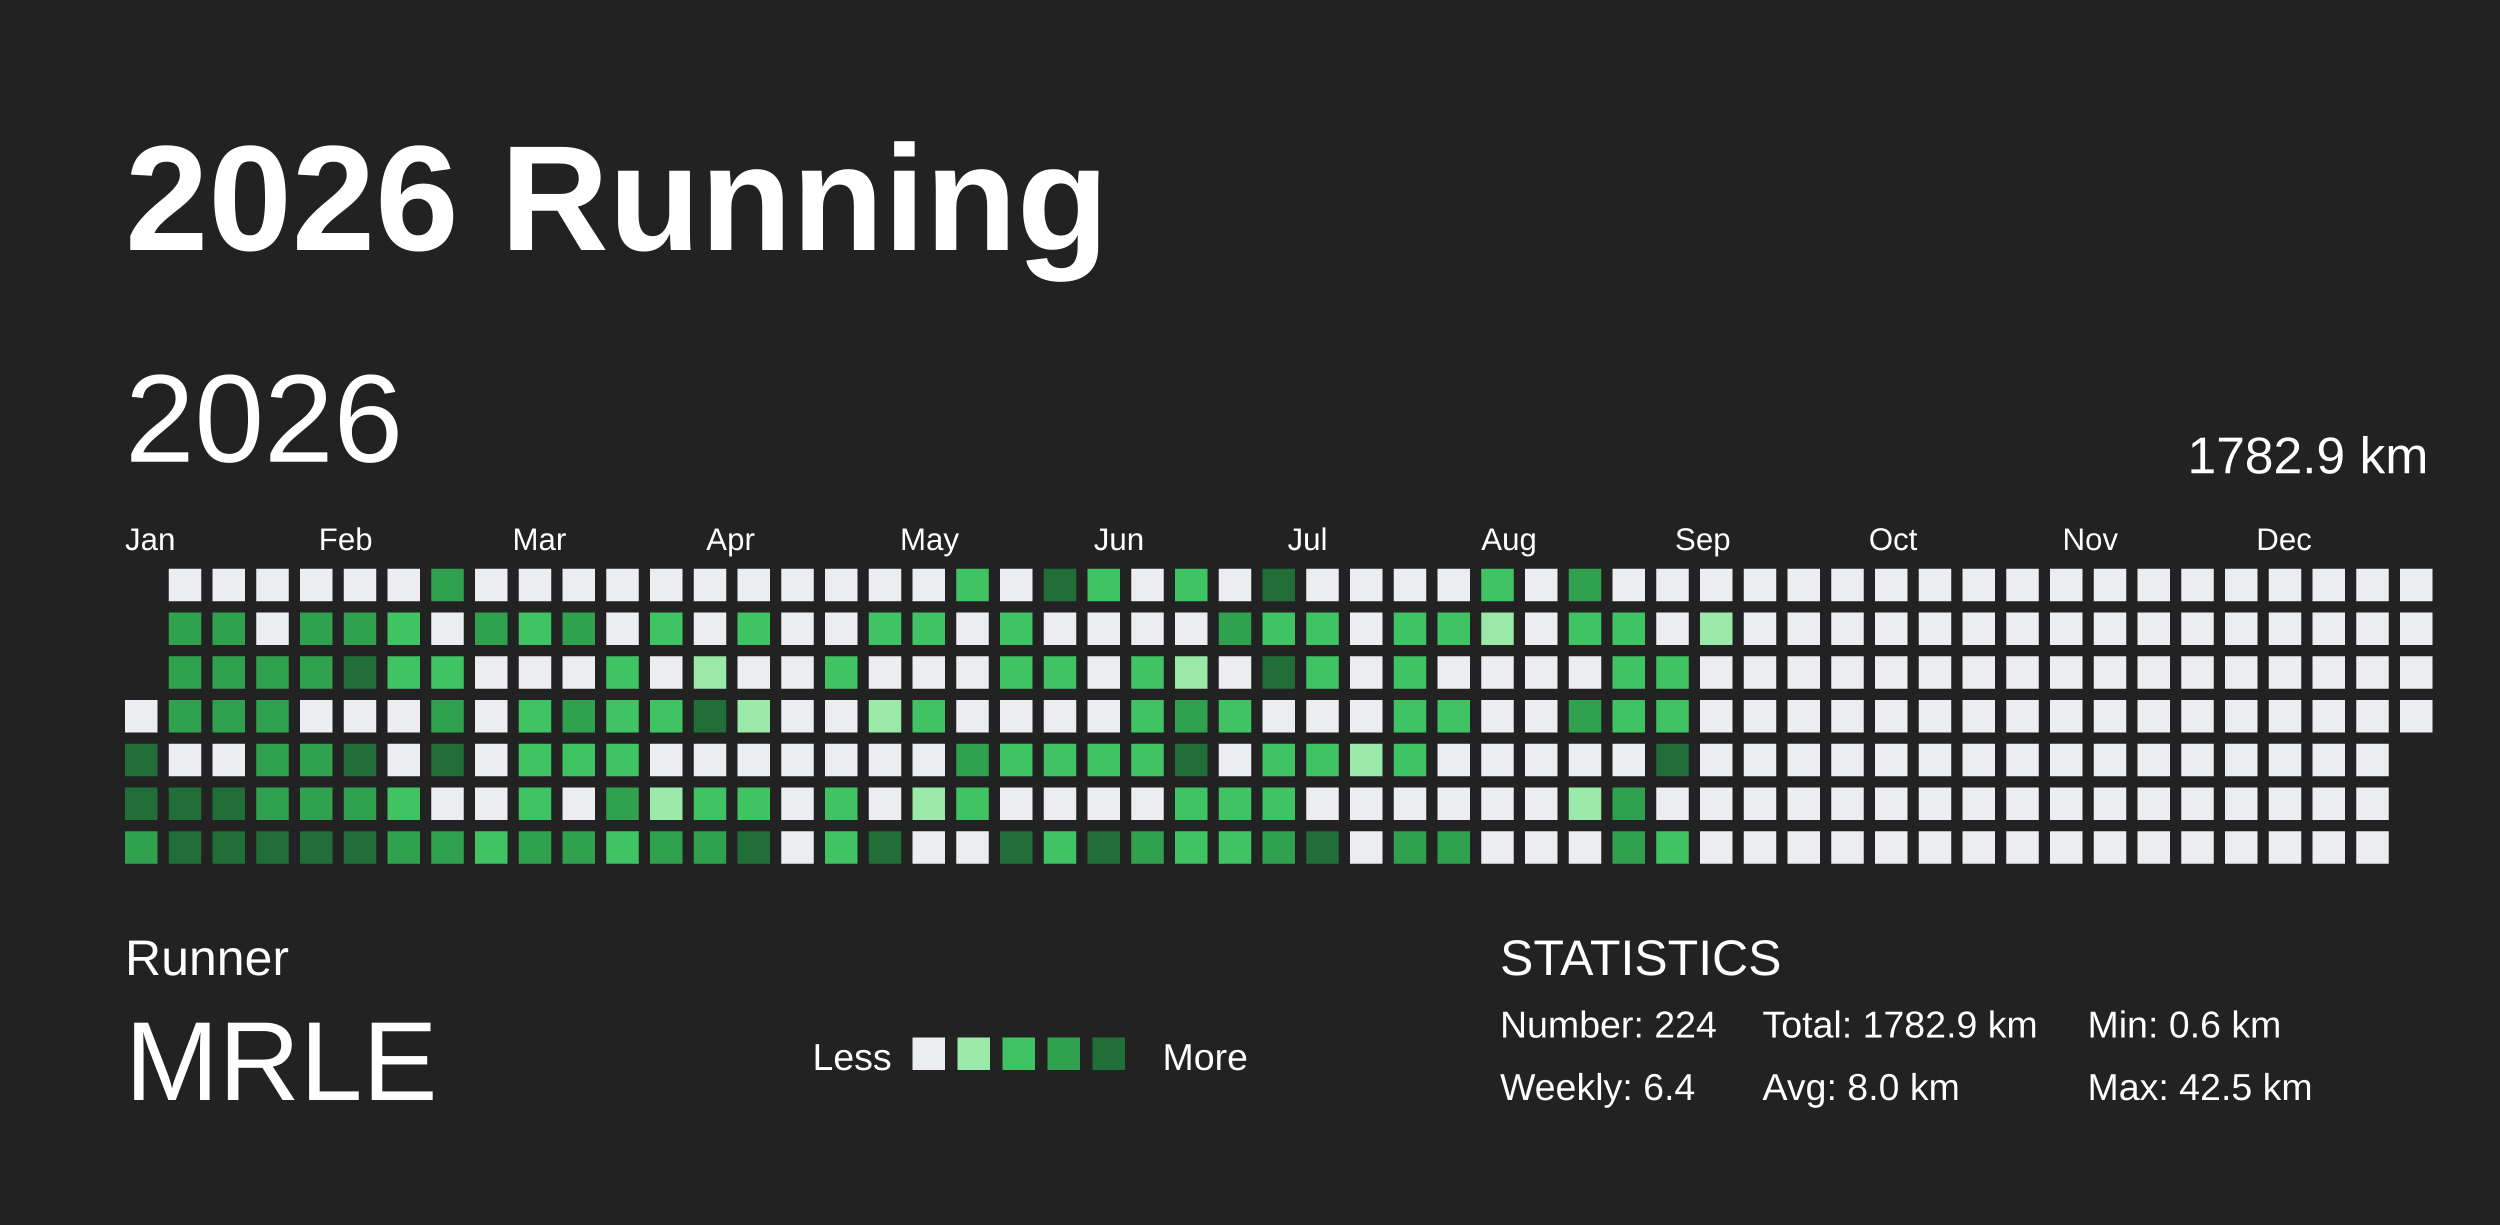
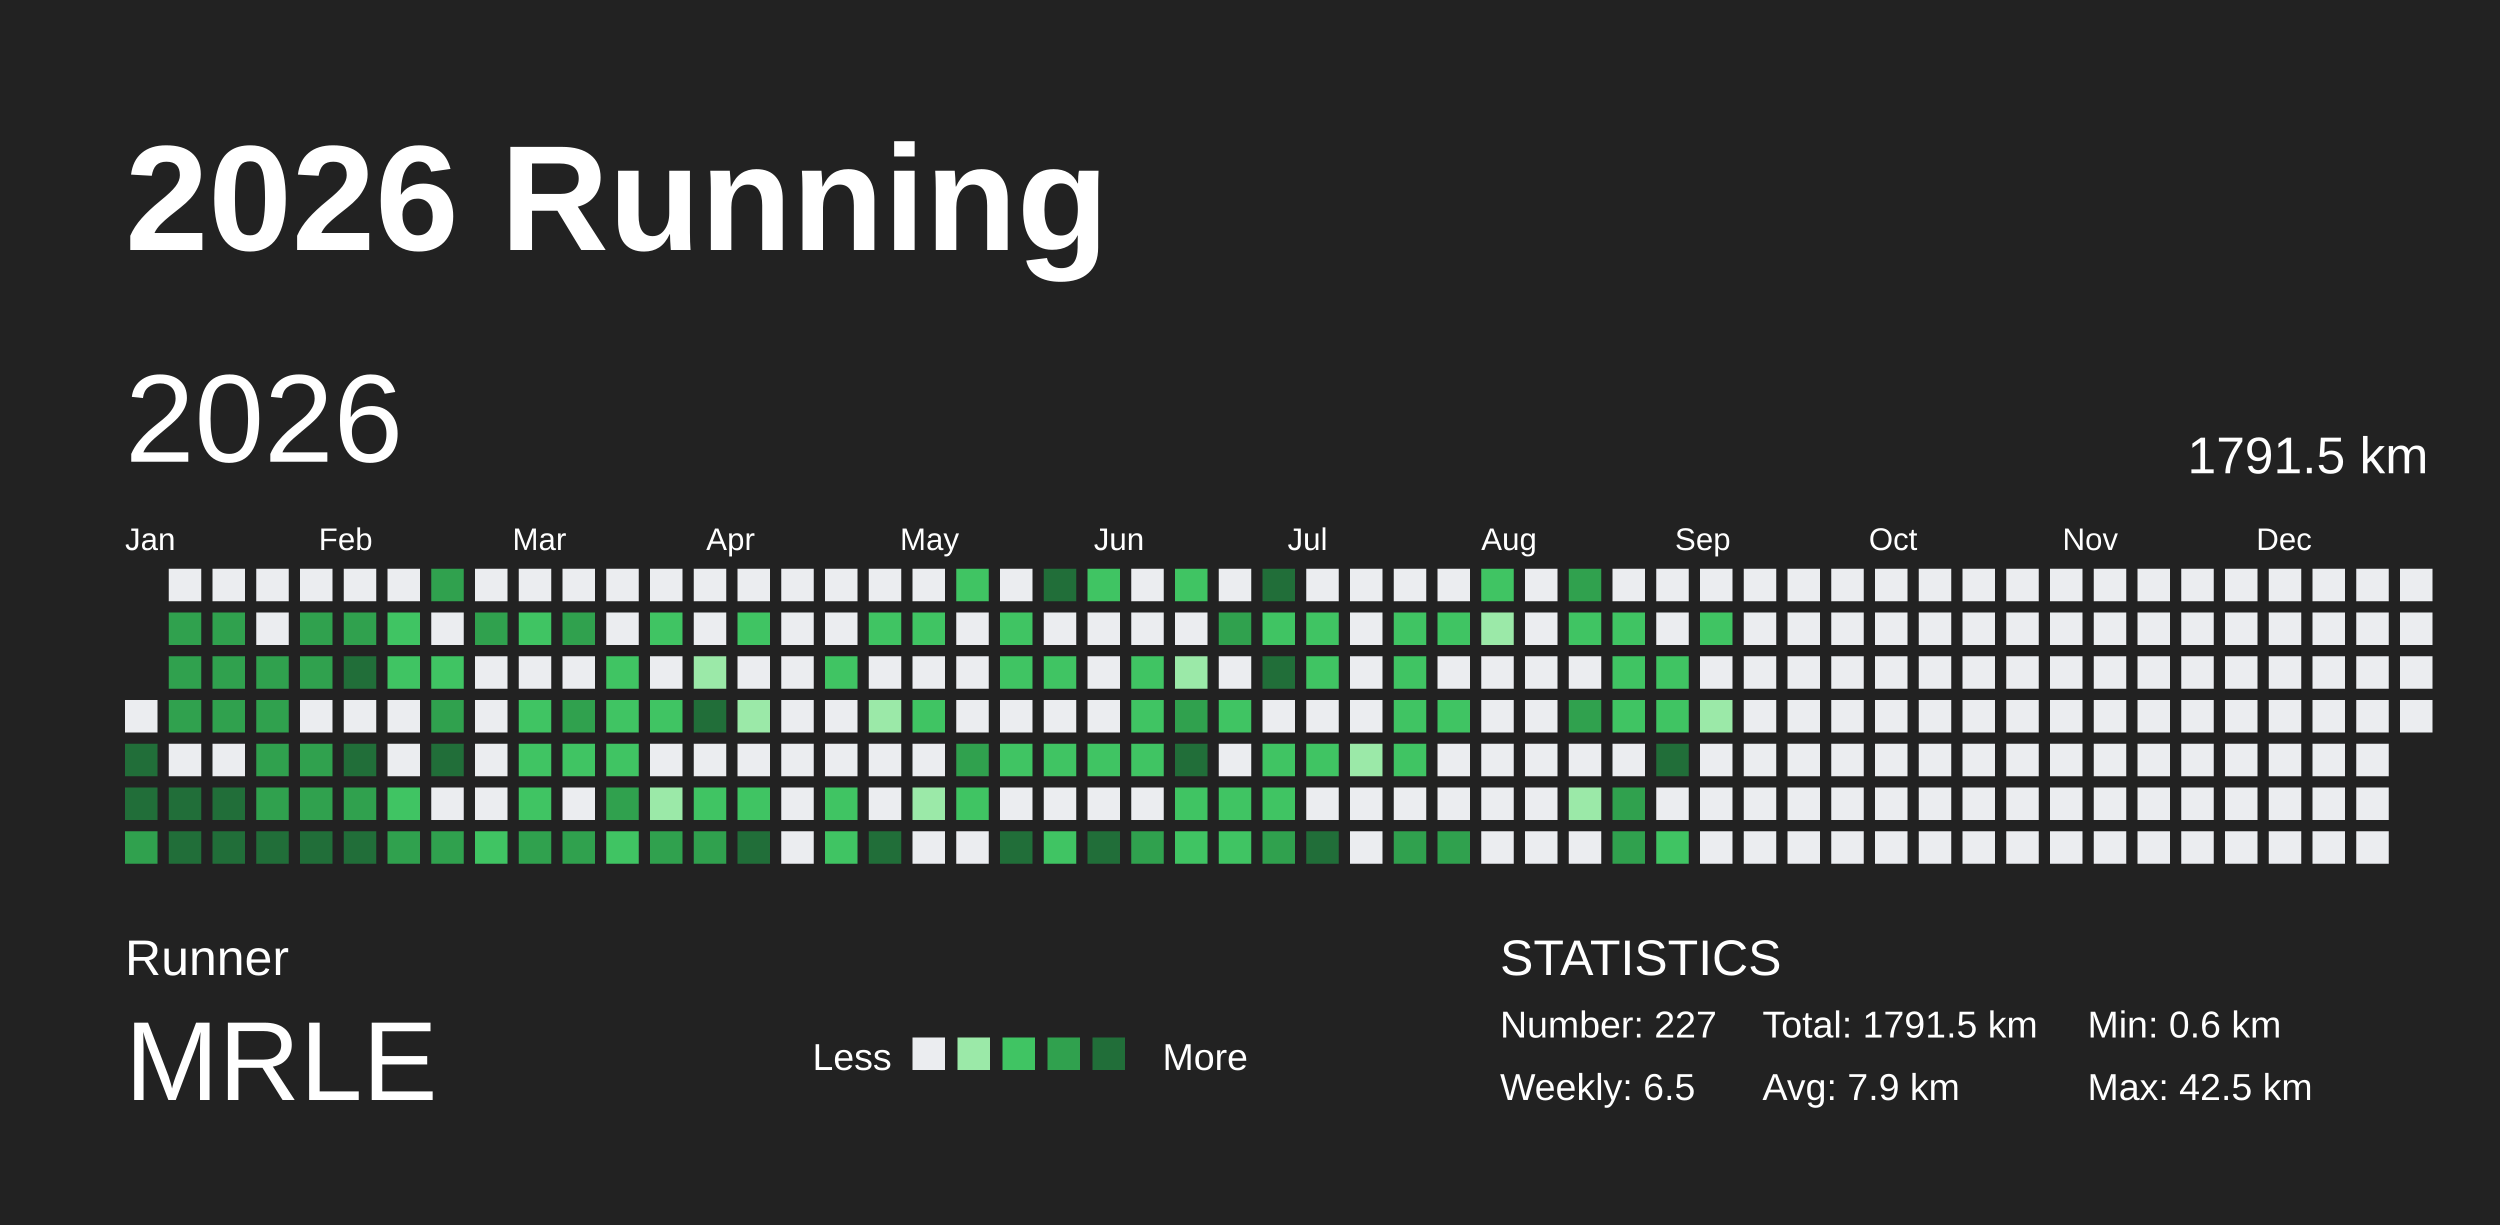
<svg xmlns="http://www.w3.org/2000/svg" baseProfile="full" height="98mm" version="1.1" viewBox="0,0,200,98" width="200mm">
  <defs />
  <rect fill="#222222" height="98" width="200" x="0" y="0" />
  <text fill="#FFFFFF" style="font-size:12px; font-family:Arial; font-weight:bold;" x="10" y="20">2026 Running</text>
  <text fill="#FFFFFF" style="font-size:4px; font-family:Arial" x="10" y="78">Runner</text>
  <text fill="#FFFFFF" style="font-size:9px; font-family:Arial" x="10" y="88">MRLE</text>
  <text fill="#FFFFFF" style="font-size:3px; font-family:Arial" x="65" y="85.6">Less</text>
  <rect fill="#ebedf0" height="2.6" width="2.6" x="73" y="83" />
  <rect fill="#9be9a8" height="2.6" width="2.6" x="76.6" y="83" />
  <rect fill="#40c463" height="2.6" width="2.6" x="80.2" y="83" />
  <rect fill="#30a14e" height="2.6" width="2.6" x="83.8" y="83" />
  <rect fill="#216e39" height="2.6" width="2.6" x="87.4" y="83" />
  <text fill="#FFFFFF" style="font-size:3px; font-family:Arial" x="93" y="85.6">More</text>
  <text fill="#FFFFFF" style="font-size:4px; font-family:Arial" x="120" y="78">STATISTICS</text>
-   <text fill="#FFFFFF" style="font-size:3px; font-family:Arial" x="120" y="83">Number: 224</text>
-   <text fill="#FFFFFF" style="font-size:3px; font-family:Arial" x="120" y="88">Weekly: 6.4</text>
-   <text fill="#FFFFFF" style="font-size:3px; font-family:Arial" x="141" y="83">Total: 1782.9 km</text>
-   <text fill="#FFFFFF" style="font-size:3px; font-family:Arial" x="141" y="88">Avg: 8.0 km</text>
+   <text fill="#FFFFFF" style="font-size:3px; font-family:Arial" x="120" y="83">Number: 227</text>
+   <text fill="#FFFFFF" style="font-size:3px; font-family:Arial" x="120" y="88">Weekly: 6.5</text>
+   <text fill="#FFFFFF" style="font-size:3px; font-family:Arial" x="141" y="83">Total: 1791.5 km</text>
+   <text fill="#FFFFFF" style="font-size:3px; font-family:Arial" x="141" y="88">Avg: 7.9 km</text>
  <text fill="#FFFFFF" style="font-size:3px; font-family:Arial" x="167" y="83">Min: 0.6 km</text>
  <text fill="#FFFFFF" style="font-size:3px; font-family:Arial" x="167" y="88">Max: 42.5 km</text>
  <text dominant-baseline="hanging" fill="#FFFFFF" style="font-size:10.0px; font-family:Arial;" x="10" y="30">2026</text>
-   <text dominant-baseline="hanging" fill="#FFFFFF" style="font-size:4.125px; font-family:Arial;" x="175" y="35">1782.9 km</text>
+   <text dominant-baseline="hanging" fill="#FFFFFF" style="font-size:4.125px; font-family:Arial;" x="175" y="35">1791.5 km</text>
  <text fill="#FFFFFF" style="font-size:2.5px; font-family:Arial" x="10.0" y="44">Jan</text>
  <text fill="#FFFFFF" style="font-size:2.5px; font-family:Arial" x="25.5" y="44">Feb</text>
  <text fill="#FFFFFF" style="font-size:2.5px; font-family:Arial" x="41.0" y="44">Mar</text>
  <text fill="#FFFFFF" style="font-size:2.5px; font-family:Arial" x="56.5" y="44">Apr</text>
  <text fill="#FFFFFF" style="font-size:2.5px; font-family:Arial" x="72.0" y="44">May</text>
  <text fill="#FFFFFF" style="font-size:2.5px; font-family:Arial" x="87.5" y="44">Jun</text>
  <text fill="#FFFFFF" style="font-size:2.5px; font-family:Arial" x="103.0" y="44">Jul</text>
  <text fill="#FFFFFF" style="font-size:2.5px; font-family:Arial" x="118.5" y="44">Aug</text>
  <text fill="#FFFFFF" style="font-size:2.5px; font-family:Arial" x="134.0" y="44">Sep</text>
  <text fill="#FFFFFF" style="font-size:2.5px; font-family:Arial" x="149.5" y="44">Oct</text>
  <text fill="#FFFFFF" style="font-size:2.5px; font-family:Arial" x="165.0" y="44">Nov</text>
  <text fill="#FFFFFF" style="font-size:2.5px; font-family:Arial" x="180.5" y="44">Dec</text>
  <rect fill="#ebedf0" height="2.6" width="2.6" x="10.0" y="56.0" />
  <rect fill="#216e39" height="2.6" width="2.6" x="10.0" y="59.5" />
  <rect fill="#216e39" height="2.6" width="2.6" x="10.0" y="63.0" />
  <rect fill="#30a14e" height="2.6" width="2.6" x="10.0" y="66.5" />
  <rect fill="#ebedf0" height="2.6" width="2.6" x="13.5" y="45.5" />
  <rect fill="#30a14e" height="2.6" width="2.6" x="13.5" y="49.0" />
  <rect fill="#30a14e" height="2.6" width="2.6" x="13.5" y="52.5" />
  <rect fill="#30a14e" height="2.6" width="2.6" x="13.5" y="56.0" />
  <rect fill="#ebedf0" height="2.6" width="2.6" x="13.5" y="59.5" />
  <rect fill="#216e39" height="2.6" width="2.6" x="13.5" y="63.0" />
  <rect fill="#216e39" height="2.6" width="2.6" x="13.5" y="66.5" />
  <rect fill="#ebedf0" height="2.6" width="2.6" x="17.0" y="45.5" />
  <rect fill="#30a14e" height="2.6" width="2.6" x="17.0" y="49.0" />
  <rect fill="#30a14e" height="2.6" width="2.6" x="17.0" y="52.5" />
  <rect fill="#30a14e" height="2.6" width="2.6" x="17.0" y="56.0" />
  <rect fill="#ebedf0" height="2.6" width="2.6" x="17.0" y="59.5" />
  <rect fill="#216e39" height="2.6" width="2.6" x="17.0" y="63.0" />
  <rect fill="#216e39" height="2.6" width="2.6" x="17.0" y="66.5" />
  <rect fill="#ebedf0" height="2.6" width="2.6" x="20.5" y="45.5" />
  <rect fill="#ebedf0" height="2.6" width="2.6" x="20.5" y="49.0" />
  <rect fill="#30a14e" height="2.6" width="2.6" x="20.5" y="52.5" />
  <rect fill="#30a14e" height="2.6" width="2.6" x="20.5" y="56.0" />
  <rect fill="#30a14e" height="2.6" width="2.6" x="20.5" y="59.5" />
  <rect fill="#30a14e" height="2.6" width="2.6" x="20.5" y="63.0" />
  <rect fill="#216e39" height="2.6" width="2.6" x="20.5" y="66.5" />
  <rect fill="#ebedf0" height="2.6" width="2.6" x="24.0" y="45.5" />
  <rect fill="#30a14e" height="2.6" width="2.6" x="24.0" y="49.0" />
  <rect fill="#30a14e" height="2.6" width="2.6" x="24.0" y="52.5" />
  <rect fill="#ebedf0" height="2.6" width="2.6" x="24.0" y="56.0" />
  <rect fill="#30a14e" height="2.6" width="2.6" x="24.0" y="59.5" />
  <rect fill="#30a14e" height="2.6" width="2.6" x="24.0" y="63.0" />
  <rect fill="#216e39" height="2.6" width="2.6" x="24.0" y="66.5" />
  <rect fill="#ebedf0" height="2.6" width="2.6" x="27.5" y="45.5" />
  <rect fill="#30a14e" height="2.6" width="2.6" x="27.5" y="49.0" />
  <rect fill="#216e39" height="2.6" width="2.6" x="27.5" y="52.5" />
  <rect fill="#ebedf0" height="2.6" width="2.6" x="27.5" y="56.0" />
  <rect fill="#216e39" height="2.6" width="2.6" x="27.5" y="59.5" />
  <rect fill="#30a14e" height="2.6" width="2.6" x="27.5" y="63.0" />
  <rect fill="#216e39" height="2.6" width="2.6" x="27.5" y="66.5" />
  <rect fill="#ebedf0" height="2.6" width="2.6" x="31.0" y="45.5" />
  <rect fill="#40c463" height="2.6" width="2.6" x="31.0" y="49.0" />
  <rect fill="#40c463" height="2.6" width="2.6" x="31.0" y="52.5" />
  <rect fill="#ebedf0" height="2.6" width="2.6" x="31.0" y="56.0" />
  <rect fill="#ebedf0" height="2.6" width="2.6" x="31.0" y="59.5" />
  <rect fill="#40c463" height="2.6" width="2.6" x="31.0" y="63.0" />
  <rect fill="#30a14e" height="2.6" width="2.6" x="31.0" y="66.5" />
  <rect fill="#30a14e" height="2.6" width="2.6" x="34.5" y="45.5" />
  <rect fill="#ebedf0" height="2.6" width="2.6" x="34.5" y="49.0" />
  <rect fill="#40c463" height="2.6" width="2.6" x="34.5" y="52.5" />
  <rect fill="#30a14e" height="2.6" width="2.6" x="34.5" y="56.0" />
  <rect fill="#216e39" height="2.6" width="2.6" x="34.5" y="59.5" />
  <rect fill="#ebedf0" height="2.6" width="2.6" x="34.5" y="63.0" />
  <rect fill="#30a14e" height="2.6" width="2.6" x="34.5" y="66.5" />
  <rect fill="#ebedf0" height="2.6" width="2.6" x="38.0" y="45.5" />
  <rect fill="#30a14e" height="2.6" width="2.6" x="38.0" y="49.0" />
  <rect fill="#ebedf0" height="2.6" width="2.6" x="38.0" y="52.5" />
  <rect fill="#ebedf0" height="2.6" width="2.6" x="38.0" y="56.0" />
  <rect fill="#ebedf0" height="2.6" width="2.6" x="38.0" y="59.5" />
  <rect fill="#ebedf0" height="2.6" width="2.6" x="38.0" y="63.0" />
  <rect fill="#40c463" height="2.6" width="2.6" x="38.0" y="66.5" />
  <rect fill="#ebedf0" height="2.6" width="2.6" x="41.5" y="45.5" />
  <rect fill="#40c463" height="2.6" width="2.6" x="41.5" y="49.0" />
  <rect fill="#ebedf0" height="2.6" width="2.6" x="41.5" y="52.5" />
  <rect fill="#40c463" height="2.6" width="2.6" x="41.5" y="56.0" />
  <rect fill="#40c463" height="2.6" width="2.6" x="41.5" y="59.5" />
  <rect fill="#40c463" height="2.6" width="2.6" x="41.5" y="63.0" />
  <rect fill="#30a14e" height="2.6" width="2.6" x="41.5" y="66.5" />
  <rect fill="#ebedf0" height="2.6" width="2.6" x="45.0" y="45.5" />
  <rect fill="#30a14e" height="2.6" width="2.6" x="45.0" y="49.0" />
  <rect fill="#ebedf0" height="2.6" width="2.6" x="45.0" y="52.5" />
  <rect fill="#30a14e" height="2.6" width="2.6" x="45.0" y="56.0" />
  <rect fill="#40c463" height="2.6" width="2.6" x="45.0" y="59.5" />
  <rect fill="#ebedf0" height="2.6" width="2.6" x="45.0" y="63.0" />
  <rect fill="#30a14e" height="2.6" width="2.6" x="45.0" y="66.5" />
  <rect fill="#ebedf0" height="2.6" width="2.6" x="48.5" y="45.5" />
  <rect fill="#ebedf0" height="2.6" width="2.6" x="48.5" y="49.0" />
  <rect fill="#40c463" height="2.6" width="2.6" x="48.5" y="52.5" />
  <rect fill="#40c463" height="2.6" width="2.6" x="48.5" y="56.0" />
  <rect fill="#40c463" height="2.6" width="2.6" x="48.5" y="59.5" />
  <rect fill="#30a14e" height="2.6" width="2.6" x="48.5" y="63.0" />
  <rect fill="#40c463" height="2.6" width="2.6" x="48.5" y="66.5" />
  <rect fill="#ebedf0" height="2.6" width="2.6" x="52.0" y="45.5" />
  <rect fill="#40c463" height="2.6" width="2.6" x="52.0" y="49.0" />
  <rect fill="#ebedf0" height="2.6" width="2.6" x="52.0" y="52.5" />
  <rect fill="#40c463" height="2.6" width="2.6" x="52.0" y="56.0" />
  <rect fill="#ebedf0" height="2.6" width="2.6" x="52.0" y="59.5" />
  <rect fill="#9be9a8" height="2.6" width="2.6" x="52.0" y="63.0" />
  <rect fill="#30a14e" height="2.6" width="2.6" x="52.0" y="66.5" />
  <rect fill="#ebedf0" height="2.6" width="2.6" x="55.5" y="45.5" />
  <rect fill="#ebedf0" height="2.6" width="2.6" x="55.5" y="49.0" />
  <rect fill="#9be9a8" height="2.6" width="2.6" x="55.5" y="52.5" />
  <rect fill="#216e39" height="2.6" width="2.6" x="55.5" y="56.0" />
  <rect fill="#ebedf0" height="2.6" width="2.6" x="55.5" y="59.5" />
  <rect fill="#40c463" height="2.6" width="2.6" x="55.5" y="63.0" />
  <rect fill="#30a14e" height="2.6" width="2.6" x="55.5" y="66.5" />
  <rect fill="#ebedf0" height="2.6" width="2.6" x="59.0" y="45.5" />
  <rect fill="#40c463" height="2.6" width="2.6" x="59.0" y="49.0" />
  <rect fill="#ebedf0" height="2.6" width="2.6" x="59.0" y="52.5" />
  <rect fill="#9be9a8" height="2.6" width="2.6" x="59.0" y="56.0" />
  <rect fill="#ebedf0" height="2.6" width="2.6" x="59.0" y="59.5" />
  <rect fill="#40c463" height="2.6" width="2.6" x="59.0" y="63.0" />
  <rect fill="#216e39" height="2.6" width="2.6" x="59.0" y="66.5" />
  <rect fill="#ebedf0" height="2.6" width="2.6" x="62.5" y="45.5" />
  <rect fill="#ebedf0" height="2.6" width="2.6" x="62.5" y="49.0" />
  <rect fill="#ebedf0" height="2.6" width="2.6" x="62.5" y="52.5" />
  <rect fill="#ebedf0" height="2.6" width="2.6" x="62.5" y="56.0" />
  <rect fill="#ebedf0" height="2.6" width="2.6" x="62.5" y="59.5" />
  <rect fill="#ebedf0" height="2.6" width="2.6" x="62.5" y="63.0" />
  <rect fill="#ebedf0" height="2.6" width="2.6" x="62.5" y="66.5" />
  <rect fill="#ebedf0" height="2.6" width="2.6" x="66.0" y="45.5" />
  <rect fill="#ebedf0" height="2.6" width="2.6" x="66.0" y="49.0" />
  <rect fill="#40c463" height="2.6" width="2.6" x="66.0" y="52.5" />
  <rect fill="#ebedf0" height="2.6" width="2.6" x="66.0" y="56.0" />
  <rect fill="#ebedf0" height="2.6" width="2.6" x="66.0" y="59.5" />
  <rect fill="#40c463" height="2.6" width="2.6" x="66.0" y="63.0" />
  <rect fill="#40c463" height="2.6" width="2.6" x="66.0" y="66.5" />
  <rect fill="#ebedf0" height="2.6" width="2.6" x="69.5" y="45.5" />
  <rect fill="#40c463" height="2.6" width="2.6" x="69.5" y="49.0" />
  <rect fill="#ebedf0" height="2.6" width="2.6" x="69.5" y="52.5" />
  <rect fill="#9be9a8" height="2.6" width="2.6" x="69.5" y="56.0" />
  <rect fill="#ebedf0" height="2.6" width="2.6" x="69.5" y="59.5" />
  <rect fill="#ebedf0" height="2.6" width="2.6" x="69.5" y="63.0" />
  <rect fill="#216e39" height="2.6" width="2.6" x="69.5" y="66.5" />
  <rect fill="#ebedf0" height="2.6" width="2.6" x="73.0" y="45.5" />
  <rect fill="#40c463" height="2.6" width="2.6" x="73.0" y="49.0" />
  <rect fill="#ebedf0" height="2.6" width="2.6" x="73.0" y="52.5" />
  <rect fill="#40c463" height="2.6" width="2.6" x="73.0" y="56.0" />
  <rect fill="#ebedf0" height="2.6" width="2.6" x="73.0" y="59.5" />
  <rect fill="#9be9a8" height="2.6" width="2.6" x="73.0" y="63.0" />
  <rect fill="#ebedf0" height="2.6" width="2.6" x="73.0" y="66.5" />
  <rect fill="#40c463" height="2.6" width="2.6" x="76.5" y="45.5" />
  <rect fill="#ebedf0" height="2.6" width="2.6" x="76.5" y="49.0" />
  <rect fill="#ebedf0" height="2.6" width="2.6" x="76.5" y="52.5" />
  <rect fill="#ebedf0" height="2.6" width="2.6" x="76.5" y="56.0" />
  <rect fill="#30a14e" height="2.6" width="2.6" x="76.5" y="59.5" />
  <rect fill="#40c463" height="2.6" width="2.6" x="76.5" y="63.0" />
  <rect fill="#ebedf0" height="2.6" width="2.6" x="76.5" y="66.5" />
  <rect fill="#ebedf0" height="2.6" width="2.6" x="80.0" y="45.5" />
  <rect fill="#40c463" height="2.6" width="2.6" x="80.0" y="49.0" />
  <rect fill="#40c463" height="2.6" width="2.6" x="80.0" y="52.5" />
  <rect fill="#ebedf0" height="2.6" width="2.6" x="80.0" y="56.0" />
  <rect fill="#40c463" height="2.6" width="2.6" x="80.0" y="59.5" />
  <rect fill="#ebedf0" height="2.6" width="2.6" x="80.0" y="63.0" />
  <rect fill="#216e39" height="2.6" width="2.6" x="80.0" y="66.5" />
  <rect fill="#216e39" height="2.6" width="2.6" x="83.5" y="45.5" />
  <rect fill="#ebedf0" height="2.6" width="2.6" x="83.5" y="49.0" />
  <rect fill="#40c463" height="2.6" width="2.6" x="83.5" y="52.5" />
  <rect fill="#ebedf0" height="2.6" width="2.6" x="83.5" y="56.0" />
  <rect fill="#40c463" height="2.6" width="2.6" x="83.5" y="59.5" />
  <rect fill="#ebedf0" height="2.6" width="2.6" x="83.5" y="63.0" />
  <rect fill="#40c463" height="2.6" width="2.6" x="83.5" y="66.5" />
  <rect fill="#40c463" height="2.6" width="2.6" x="87.0" y="45.5" />
  <rect fill="#ebedf0" height="2.6" width="2.6" x="87.0" y="49.0" />
  <rect fill="#ebedf0" height="2.6" width="2.6" x="87.0" y="52.5" />
  <rect fill="#ebedf0" height="2.6" width="2.6" x="87.0" y="56.0" />
  <rect fill="#40c463" height="2.6" width="2.6" x="87.0" y="59.5" />
  <rect fill="#ebedf0" height="2.6" width="2.6" x="87.0" y="63.0" />
  <rect fill="#216e39" height="2.6" width="2.6" x="87.0" y="66.5" />
  <rect fill="#ebedf0" height="2.6" width="2.6" x="90.5" y="45.5" />
  <rect fill="#ebedf0" height="2.6" width="2.6" x="90.5" y="49.0" />
  <rect fill="#40c463" height="2.6" width="2.6" x="90.5" y="52.5" />
  <rect fill="#40c463" height="2.6" width="2.6" x="90.5" y="56.0" />
  <rect fill="#40c463" height="2.6" width="2.6" x="90.5" y="59.5" />
  <rect fill="#ebedf0" height="2.6" width="2.6" x="90.5" y="63.0" />
  <rect fill="#30a14e" height="2.6" width="2.6" x="90.5" y="66.5" />
  <rect fill="#40c463" height="2.6" width="2.6" x="94.0" y="45.5" />
  <rect fill="#ebedf0" height="2.6" width="2.6" x="94.0" y="49.0" />
  <rect fill="#9be9a8" height="2.6" width="2.6" x="94.0" y="52.5" />
  <rect fill="#30a14e" height="2.6" width="2.6" x="94.0" y="56.0" />
  <rect fill="#216e39" height="2.6" width="2.6" x="94.0" y="59.5" />
  <rect fill="#40c463" height="2.6" width="2.6" x="94.0" y="63.0" />
  <rect fill="#40c463" height="2.6" width="2.6" x="94.0" y="66.5" />
  <rect fill="#ebedf0" height="2.6" width="2.6" x="97.5" y="45.5" />
  <rect fill="#30a14e" height="2.6" width="2.6" x="97.5" y="49.0" />
  <rect fill="#ebedf0" height="2.6" width="2.6" x="97.5" y="52.5" />
  <rect fill="#40c463" height="2.6" width="2.6" x="97.5" y="56.0" />
  <rect fill="#ebedf0" height="2.6" width="2.6" x="97.5" y="59.5" />
  <rect fill="#40c463" height="2.6" width="2.6" x="97.5" y="63.0" />
  <rect fill="#40c463" height="2.6" width="2.6" x="97.5" y="66.5" />
  <rect fill="#216e39" height="2.6" width="2.6" x="101.0" y="45.5" />
  <rect fill="#40c463" height="2.6" width="2.6" x="101.0" y="49.0" />
  <rect fill="#216e39" height="2.6" width="2.6" x="101.0" y="52.5" />
  <rect fill="#ebedf0" height="2.6" width="2.6" x="101.0" y="56.0" />
  <rect fill="#40c463" height="2.6" width="2.6" x="101.0" y="59.5" />
  <rect fill="#40c463" height="2.6" width="2.6" x="101.0" y="63.0" />
  <rect fill="#30a14e" height="2.6" width="2.6" x="101.0" y="66.5" />
  <rect fill="#ebedf0" height="2.6" width="2.6" x="104.5" y="45.5" />
  <rect fill="#40c463" height="2.6" width="2.6" x="104.5" y="49.0" />
  <rect fill="#40c463" height="2.6" width="2.6" x="104.5" y="52.5" />
  <rect fill="#ebedf0" height="2.6" width="2.6" x="104.5" y="56.0" />
  <rect fill="#40c463" height="2.6" width="2.6" x="104.5" y="59.5" />
  <rect fill="#ebedf0" height="2.6" width="2.6" x="104.5" y="63.0" />
  <rect fill="#216e39" height="2.6" width="2.6" x="104.5" y="66.5" />
  <rect fill="#ebedf0" height="2.6" width="2.6" x="108.0" y="45.5" />
  <rect fill="#ebedf0" height="2.6" width="2.6" x="108.0" y="49.0" />
  <rect fill="#ebedf0" height="2.6" width="2.6" x="108.0" y="52.5" />
  <rect fill="#ebedf0" height="2.6" width="2.6" x="108.0" y="56.0" />
  <rect fill="#9be9a8" height="2.6" width="2.6" x="108.0" y="59.5" />
  <rect fill="#ebedf0" height="2.6" width="2.6" x="108.0" y="63.0" />
  <rect fill="#ebedf0" height="2.6" width="2.6" x="108.0" y="66.5" />
  <rect fill="#ebedf0" height="2.6" width="2.6" x="111.5" y="45.5" />
  <rect fill="#40c463" height="2.6" width="2.6" x="111.5" y="49.0" />
  <rect fill="#40c463" height="2.6" width="2.6" x="111.5" y="52.5" />
  <rect fill="#40c463" height="2.6" width="2.6" x="111.5" y="56.0" />
  <rect fill="#40c463" height="2.6" width="2.6" x="111.5" y="59.5" />
  <rect fill="#ebedf0" height="2.6" width="2.6" x="111.5" y="63.0" />
  <rect fill="#30a14e" height="2.6" width="2.6" x="111.5" y="66.5" />
  <rect fill="#ebedf0" height="2.6" width="2.6" x="115.0" y="45.5" />
  <rect fill="#40c463" height="2.6" width="2.6" x="115.0" y="49.0" />
  <rect fill="#ebedf0" height="2.6" width="2.6" x="115.0" y="52.5" />
  <rect fill="#40c463" height="2.6" width="2.6" x="115.0" y="56.0" />
  <rect fill="#ebedf0" height="2.6" width="2.6" x="115.0" y="59.5" />
  <rect fill="#ebedf0" height="2.6" width="2.6" x="115.0" y="63.0" />
  <rect fill="#30a14e" height="2.6" width="2.6" x="115.0" y="66.5" />
  <rect fill="#40c463" height="2.6" width="2.6" x="118.5" y="45.5" />
  <rect fill="#9be9a8" height="2.6" width="2.6" x="118.5" y="49.0" />
  <rect fill="#ebedf0" height="2.6" width="2.6" x="118.5" y="52.5" />
  <rect fill="#ebedf0" height="2.6" width="2.6" x="118.5" y="56.0" />
  <rect fill="#ebedf0" height="2.6" width="2.6" x="118.5" y="59.5" />
  <rect fill="#ebedf0" height="2.6" width="2.6" x="118.5" y="63.0" />
  <rect fill="#ebedf0" height="2.6" width="2.6" x="118.5" y="66.5" />
  <rect fill="#ebedf0" height="2.6" width="2.6" x="122.0" y="45.5" />
  <rect fill="#ebedf0" height="2.6" width="2.6" x="122.0" y="49.0" />
  <rect fill="#ebedf0" height="2.6" width="2.6" x="122.0" y="52.5" />
  <rect fill="#ebedf0" height="2.6" width="2.6" x="122.0" y="56.0" />
  <rect fill="#ebedf0" height="2.6" width="2.6" x="122.0" y="59.5" />
  <rect fill="#ebedf0" height="2.6" width="2.6" x="122.0" y="63.0" />
  <rect fill="#ebedf0" height="2.6" width="2.6" x="122.0" y="66.5" />
  <rect fill="#30a14e" height="2.6" width="2.6" x="125.5" y="45.5" />
  <rect fill="#40c463" height="2.6" width="2.6" x="125.5" y="49.0" />
  <rect fill="#ebedf0" height="2.6" width="2.6" x="125.5" y="52.5" />
  <rect fill="#30a14e" height="2.6" width="2.6" x="125.5" y="56.0" />
  <rect fill="#ebedf0" height="2.6" width="2.6" x="125.5" y="59.5" />
  <rect fill="#9be9a8" height="2.6" width="2.6" x="125.5" y="63.0" />
  <rect fill="#ebedf0" height="2.6" width="2.6" x="125.5" y="66.5" />
  <rect fill="#ebedf0" height="2.6" width="2.6" x="129.0" y="45.5" />
  <rect fill="#40c463" height="2.6" width="2.6" x="129.0" y="49.0" />
  <rect fill="#40c463" height="2.6" width="2.6" x="129.0" y="52.5" />
  <rect fill="#40c463" height="2.6" width="2.6" x="129.0" y="56.0" />
  <rect fill="#ebedf0" height="2.6" width="2.6" x="129.0" y="59.5" />
  <rect fill="#30a14e" height="2.6" width="2.6" x="129.0" y="63.0" />
  <rect fill="#30a14e" height="2.6" width="2.6" x="129.0" y="66.5" />
  <rect fill="#ebedf0" height="2.6" width="2.6" x="132.5" y="45.5" />
  <rect fill="#ebedf0" height="2.6" width="2.6" x="132.5" y="49.0" />
  <rect fill="#40c463" height="2.6" width="2.6" x="132.5" y="52.5" />
  <rect fill="#40c463" height="2.6" width="2.6" x="132.5" y="56.0" />
  <rect fill="#216e39" height="2.6" width="2.6" x="132.5" y="59.5" />
  <rect fill="#ebedf0" height="2.6" width="2.6" x="132.5" y="63.0" />
  <rect fill="#40c463" height="2.6" width="2.6" x="132.5" y="66.5" />
  <rect fill="#ebedf0" height="2.6" width="2.6" x="136.0" y="45.5" />
-   <rect fill="#9be9a8" height="2.6" width="2.6" x="136.0" y="49.0" />
+   <rect fill="#40c463" height="2.6" width="2.6" x="136.0" y="49.0" />
  <rect fill="#ebedf0" height="2.6" width="2.6" x="136.0" y="52.5" />
-   <rect fill="#ebedf0" height="2.6" width="2.6" x="136.0" y="56.0" />
+   <rect fill="#9be9a8" height="2.6" width="2.6" x="136.0" y="56.0" />
  <rect fill="#ebedf0" height="2.6" width="2.6" x="136.0" y="59.5" />
  <rect fill="#ebedf0" height="2.6" width="2.6" x="136.0" y="63.0" />
  <rect fill="#ebedf0" height="2.6" width="2.6" x="136.0" y="66.5" />
  <rect fill="#ebedf0" height="2.6" width="2.6" x="139.5" y="45.5" />
  <rect fill="#ebedf0" height="2.6" width="2.6" x="139.5" y="49.0" />
  <rect fill="#ebedf0" height="2.6" width="2.6" x="139.5" y="52.5" />
  <rect fill="#ebedf0" height="2.6" width="2.6" x="139.5" y="56.0" />
  <rect fill="#ebedf0" height="2.6" width="2.6" x="139.5" y="59.5" />
  <rect fill="#ebedf0" height="2.6" width="2.6" x="139.5" y="63.0" />
  <rect fill="#ebedf0" height="2.6" width="2.6" x="139.5" y="66.5" />
  <rect fill="#ebedf0" height="2.6" width="2.6" x="143.0" y="45.5" />
  <rect fill="#ebedf0" height="2.6" width="2.6" x="143.0" y="49.0" />
  <rect fill="#ebedf0" height="2.6" width="2.6" x="143.0" y="52.5" />
  <rect fill="#ebedf0" height="2.6" width="2.6" x="143.0" y="56.0" />
  <rect fill="#ebedf0" height="2.6" width="2.6" x="143.0" y="59.5" />
  <rect fill="#ebedf0" height="2.6" width="2.6" x="143.0" y="63.0" />
  <rect fill="#ebedf0" height="2.6" width="2.6" x="143.0" y="66.5" />
  <rect fill="#ebedf0" height="2.6" width="2.6" x="146.5" y="45.5" />
  <rect fill="#ebedf0" height="2.6" width="2.6" x="146.5" y="49.0" />
  <rect fill="#ebedf0" height="2.6" width="2.6" x="146.5" y="52.5" />
  <rect fill="#ebedf0" height="2.6" width="2.6" x="146.5" y="56.0" />
  <rect fill="#ebedf0" height="2.6" width="2.6" x="146.5" y="59.5" />
  <rect fill="#ebedf0" height="2.6" width="2.6" x="146.5" y="63.0" />
  <rect fill="#ebedf0" height="2.6" width="2.6" x="146.5" y="66.5" />
  <rect fill="#ebedf0" height="2.6" width="2.6" x="150.0" y="45.5" />
  <rect fill="#ebedf0" height="2.6" width="2.6" x="150.0" y="49.0" />
  <rect fill="#ebedf0" height="2.6" width="2.6" x="150.0" y="52.5" />
  <rect fill="#ebedf0" height="2.6" width="2.6" x="150.0" y="56.0" />
  <rect fill="#ebedf0" height="2.6" width="2.6" x="150.0" y="59.5" />
  <rect fill="#ebedf0" height="2.6" width="2.6" x="150.0" y="63.0" />
  <rect fill="#ebedf0" height="2.6" width="2.6" x="150.0" y="66.5" />
  <rect fill="#ebedf0" height="2.6" width="2.6" x="153.5" y="45.5" />
  <rect fill="#ebedf0" height="2.6" width="2.6" x="153.5" y="49.0" />
  <rect fill="#ebedf0" height="2.6" width="2.6" x="153.5" y="52.5" />
  <rect fill="#ebedf0" height="2.6" width="2.6" x="153.5" y="56.0" />
  <rect fill="#ebedf0" height="2.6" width="2.6" x="153.5" y="59.5" />
  <rect fill="#ebedf0" height="2.6" width="2.6" x="153.5" y="63.0" />
  <rect fill="#ebedf0" height="2.6" width="2.6" x="153.5" y="66.5" />
  <rect fill="#ebedf0" height="2.6" width="2.6" x="157.0" y="45.5" />
  <rect fill="#ebedf0" height="2.6" width="2.6" x="157.0" y="49.0" />
  <rect fill="#ebedf0" height="2.6" width="2.6" x="157.0" y="52.5" />
  <rect fill="#ebedf0" height="2.6" width="2.6" x="157.0" y="56.0" />
  <rect fill="#ebedf0" height="2.6" width="2.6" x="157.0" y="59.5" />
  <rect fill="#ebedf0" height="2.6" width="2.6" x="157.0" y="63.0" />
  <rect fill="#ebedf0" height="2.6" width="2.6" x="157.0" y="66.5" />
  <rect fill="#ebedf0" height="2.6" width="2.6" x="160.5" y="45.5" />
  <rect fill="#ebedf0" height="2.6" width="2.6" x="160.5" y="49.0" />
  <rect fill="#ebedf0" height="2.6" width="2.6" x="160.5" y="52.5" />
  <rect fill="#ebedf0" height="2.6" width="2.6" x="160.5" y="56.0" />
  <rect fill="#ebedf0" height="2.6" width="2.6" x="160.5" y="59.5" />
  <rect fill="#ebedf0" height="2.6" width="2.6" x="160.5" y="63.0" />
  <rect fill="#ebedf0" height="2.6" width="2.6" x="160.5" y="66.5" />
  <rect fill="#ebedf0" height="2.6" width="2.6" x="164.0" y="45.5" />
  <rect fill="#ebedf0" height="2.6" width="2.6" x="164.0" y="49.0" />
  <rect fill="#ebedf0" height="2.6" width="2.6" x="164.0" y="52.5" />
  <rect fill="#ebedf0" height="2.6" width="2.6" x="164.0" y="56.0" />
  <rect fill="#ebedf0" height="2.6" width="2.6" x="164.0" y="59.5" />
  <rect fill="#ebedf0" height="2.6" width="2.6" x="164.0" y="63.0" />
  <rect fill="#ebedf0" height="2.6" width="2.6" x="164.0" y="66.5" />
  <rect fill="#ebedf0" height="2.6" width="2.6" x="167.5" y="45.5" />
  <rect fill="#ebedf0" height="2.6" width="2.6" x="167.5" y="49.0" />
  <rect fill="#ebedf0" height="2.6" width="2.6" x="167.5" y="52.5" />
  <rect fill="#ebedf0" height="2.6" width="2.6" x="167.5" y="56.0" />
  <rect fill="#ebedf0" height="2.6" width="2.6" x="167.5" y="59.5" />
  <rect fill="#ebedf0" height="2.6" width="2.6" x="167.5" y="63.0" />
  <rect fill="#ebedf0" height="2.6" width="2.6" x="167.5" y="66.5" />
  <rect fill="#ebedf0" height="2.6" width="2.6" x="171.0" y="45.5" />
  <rect fill="#ebedf0" height="2.6" width="2.6" x="171.0" y="49.0" />
  <rect fill="#ebedf0" height="2.6" width="2.6" x="171.0" y="52.5" />
  <rect fill="#ebedf0" height="2.6" width="2.6" x="171.0" y="56.0" />
  <rect fill="#ebedf0" height="2.6" width="2.6" x="171.0" y="59.5" />
  <rect fill="#ebedf0" height="2.6" width="2.6" x="171.0" y="63.0" />
  <rect fill="#ebedf0" height="2.6" width="2.6" x="171.0" y="66.5" />
  <rect fill="#ebedf0" height="2.6" width="2.6" x="174.5" y="45.5" />
  <rect fill="#ebedf0" height="2.6" width="2.6" x="174.5" y="49.0" />
  <rect fill="#ebedf0" height="2.6" width="2.6" x="174.5" y="52.5" />
  <rect fill="#ebedf0" height="2.6" width="2.6" x="174.5" y="56.0" />
  <rect fill="#ebedf0" height="2.6" width="2.6" x="174.5" y="59.5" />
  <rect fill="#ebedf0" height="2.6" width="2.6" x="174.5" y="63.0" />
  <rect fill="#ebedf0" height="2.6" width="2.6" x="174.5" y="66.5" />
  <rect fill="#ebedf0" height="2.6" width="2.6" x="178.0" y="45.5" />
  <rect fill="#ebedf0" height="2.6" width="2.6" x="178.0" y="49.0" />
  <rect fill="#ebedf0" height="2.6" width="2.6" x="178.0" y="52.5" />
  <rect fill="#ebedf0" height="2.6" width="2.6" x="178.0" y="56.0" />
  <rect fill="#ebedf0" height="2.6" width="2.6" x="178.0" y="59.5" />
  <rect fill="#ebedf0" height="2.6" width="2.6" x="178.0" y="63.0" />
  <rect fill="#ebedf0" height="2.6" width="2.6" x="178.0" y="66.5" />
  <rect fill="#ebedf0" height="2.6" width="2.6" x="181.5" y="45.5" />
  <rect fill="#ebedf0" height="2.6" width="2.6" x="181.5" y="49.0" />
  <rect fill="#ebedf0" height="2.6" width="2.6" x="181.5" y="52.5" />
  <rect fill="#ebedf0" height="2.6" width="2.6" x="181.5" y="56.0" />
  <rect fill="#ebedf0" height="2.6" width="2.6" x="181.5" y="59.5" />
  <rect fill="#ebedf0" height="2.6" width="2.6" x="181.5" y="63.0" />
  <rect fill="#ebedf0" height="2.6" width="2.6" x="181.5" y="66.5" />
  <rect fill="#ebedf0" height="2.6" width="2.6" x="185.0" y="45.5" />
  <rect fill="#ebedf0" height="2.6" width="2.6" x="185.0" y="49.0" />
  <rect fill="#ebedf0" height="2.6" width="2.6" x="185.0" y="52.5" />
  <rect fill="#ebedf0" height="2.6" width="2.6" x="185.0" y="56.0" />
  <rect fill="#ebedf0" height="2.6" width="2.6" x="185.0" y="59.5" />
  <rect fill="#ebedf0" height="2.6" width="2.6" x="185.0" y="63.0" />
  <rect fill="#ebedf0" height="2.6" width="2.6" x="185.0" y="66.5" />
  <rect fill="#ebedf0" height="2.6" width="2.6" x="188.5" y="45.5" />
  <rect fill="#ebedf0" height="2.6" width="2.6" x="188.5" y="49.0" />
  <rect fill="#ebedf0" height="2.6" width="2.6" x="188.5" y="52.5" />
  <rect fill="#ebedf0" height="2.6" width="2.6" x="188.5" y="56.0" />
  <rect fill="#ebedf0" height="2.6" width="2.6" x="188.5" y="59.5" />
  <rect fill="#ebedf0" height="2.6" width="2.6" x="188.5" y="63.0" />
  <rect fill="#ebedf0" height="2.6" width="2.6" x="188.5" y="66.5" />
  <rect fill="#ebedf0" height="2.6" width="2.6" x="192.0" y="45.5" />
  <rect fill="#ebedf0" height="2.6" width="2.6" x="192.0" y="49.0" />
  <rect fill="#ebedf0" height="2.6" width="2.6" x="192.0" y="52.5" />
  <rect fill="#ebedf0" height="2.6" width="2.6" x="192.0" y="56.0" />
</svg>
